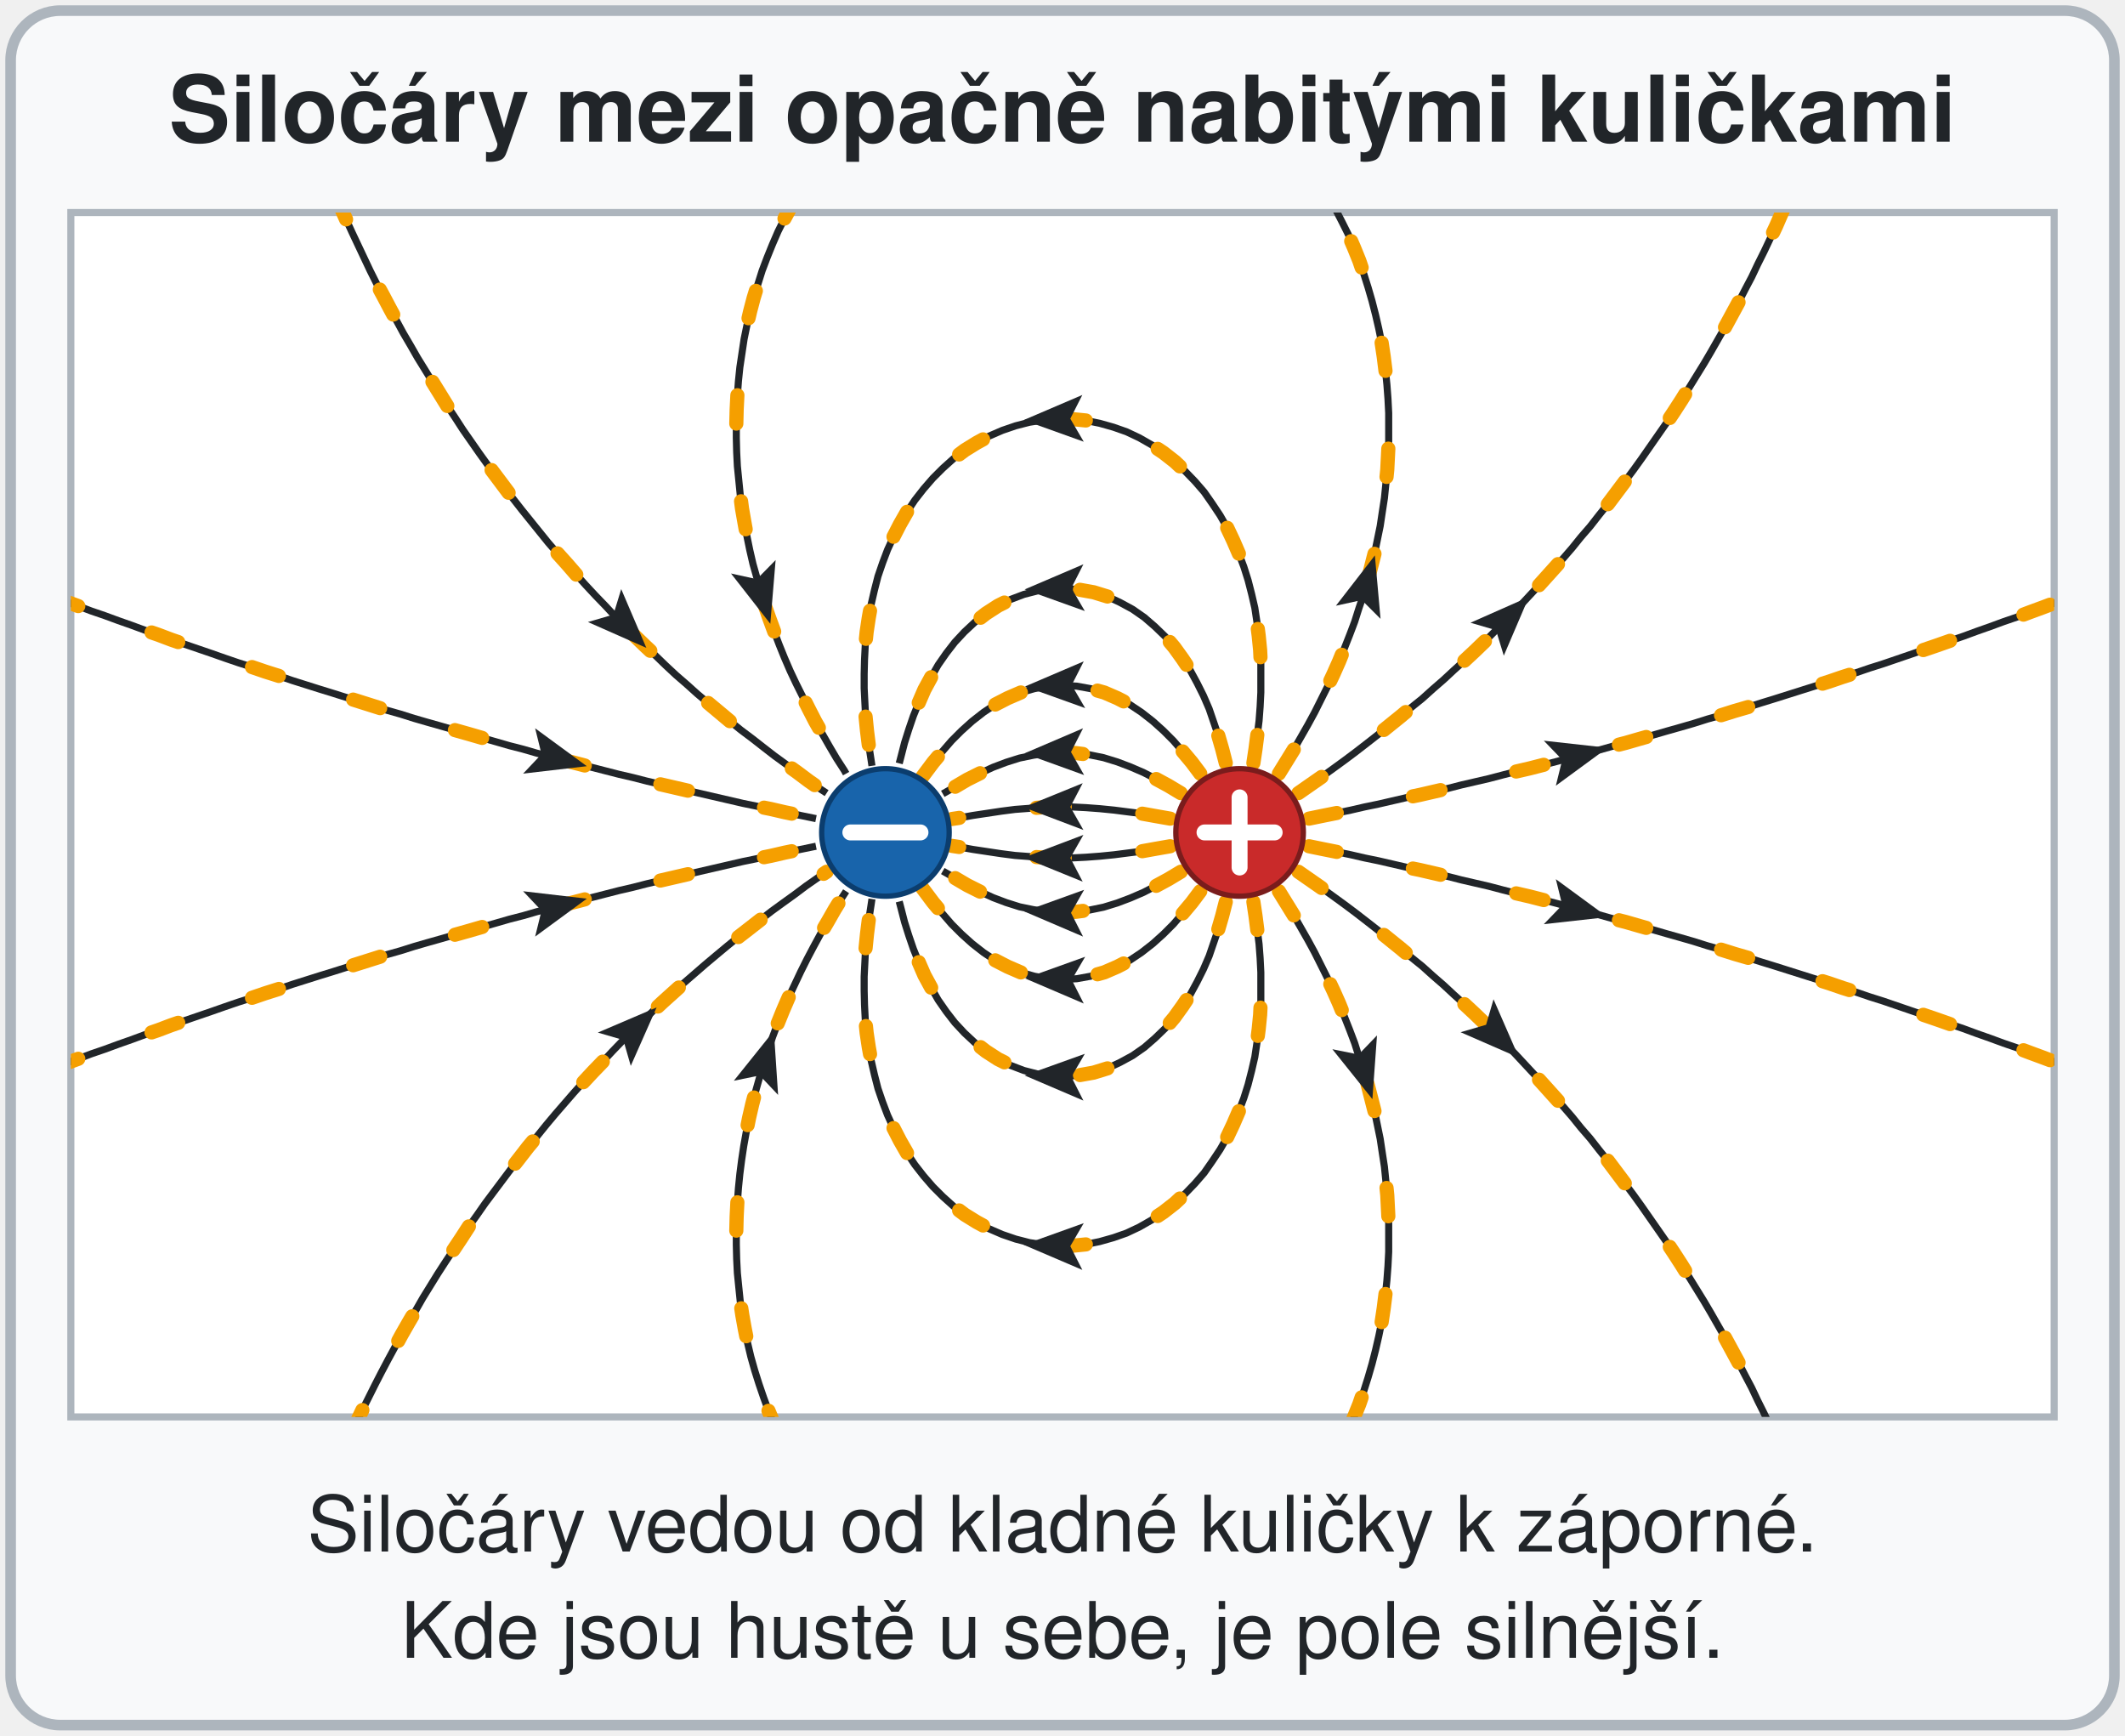
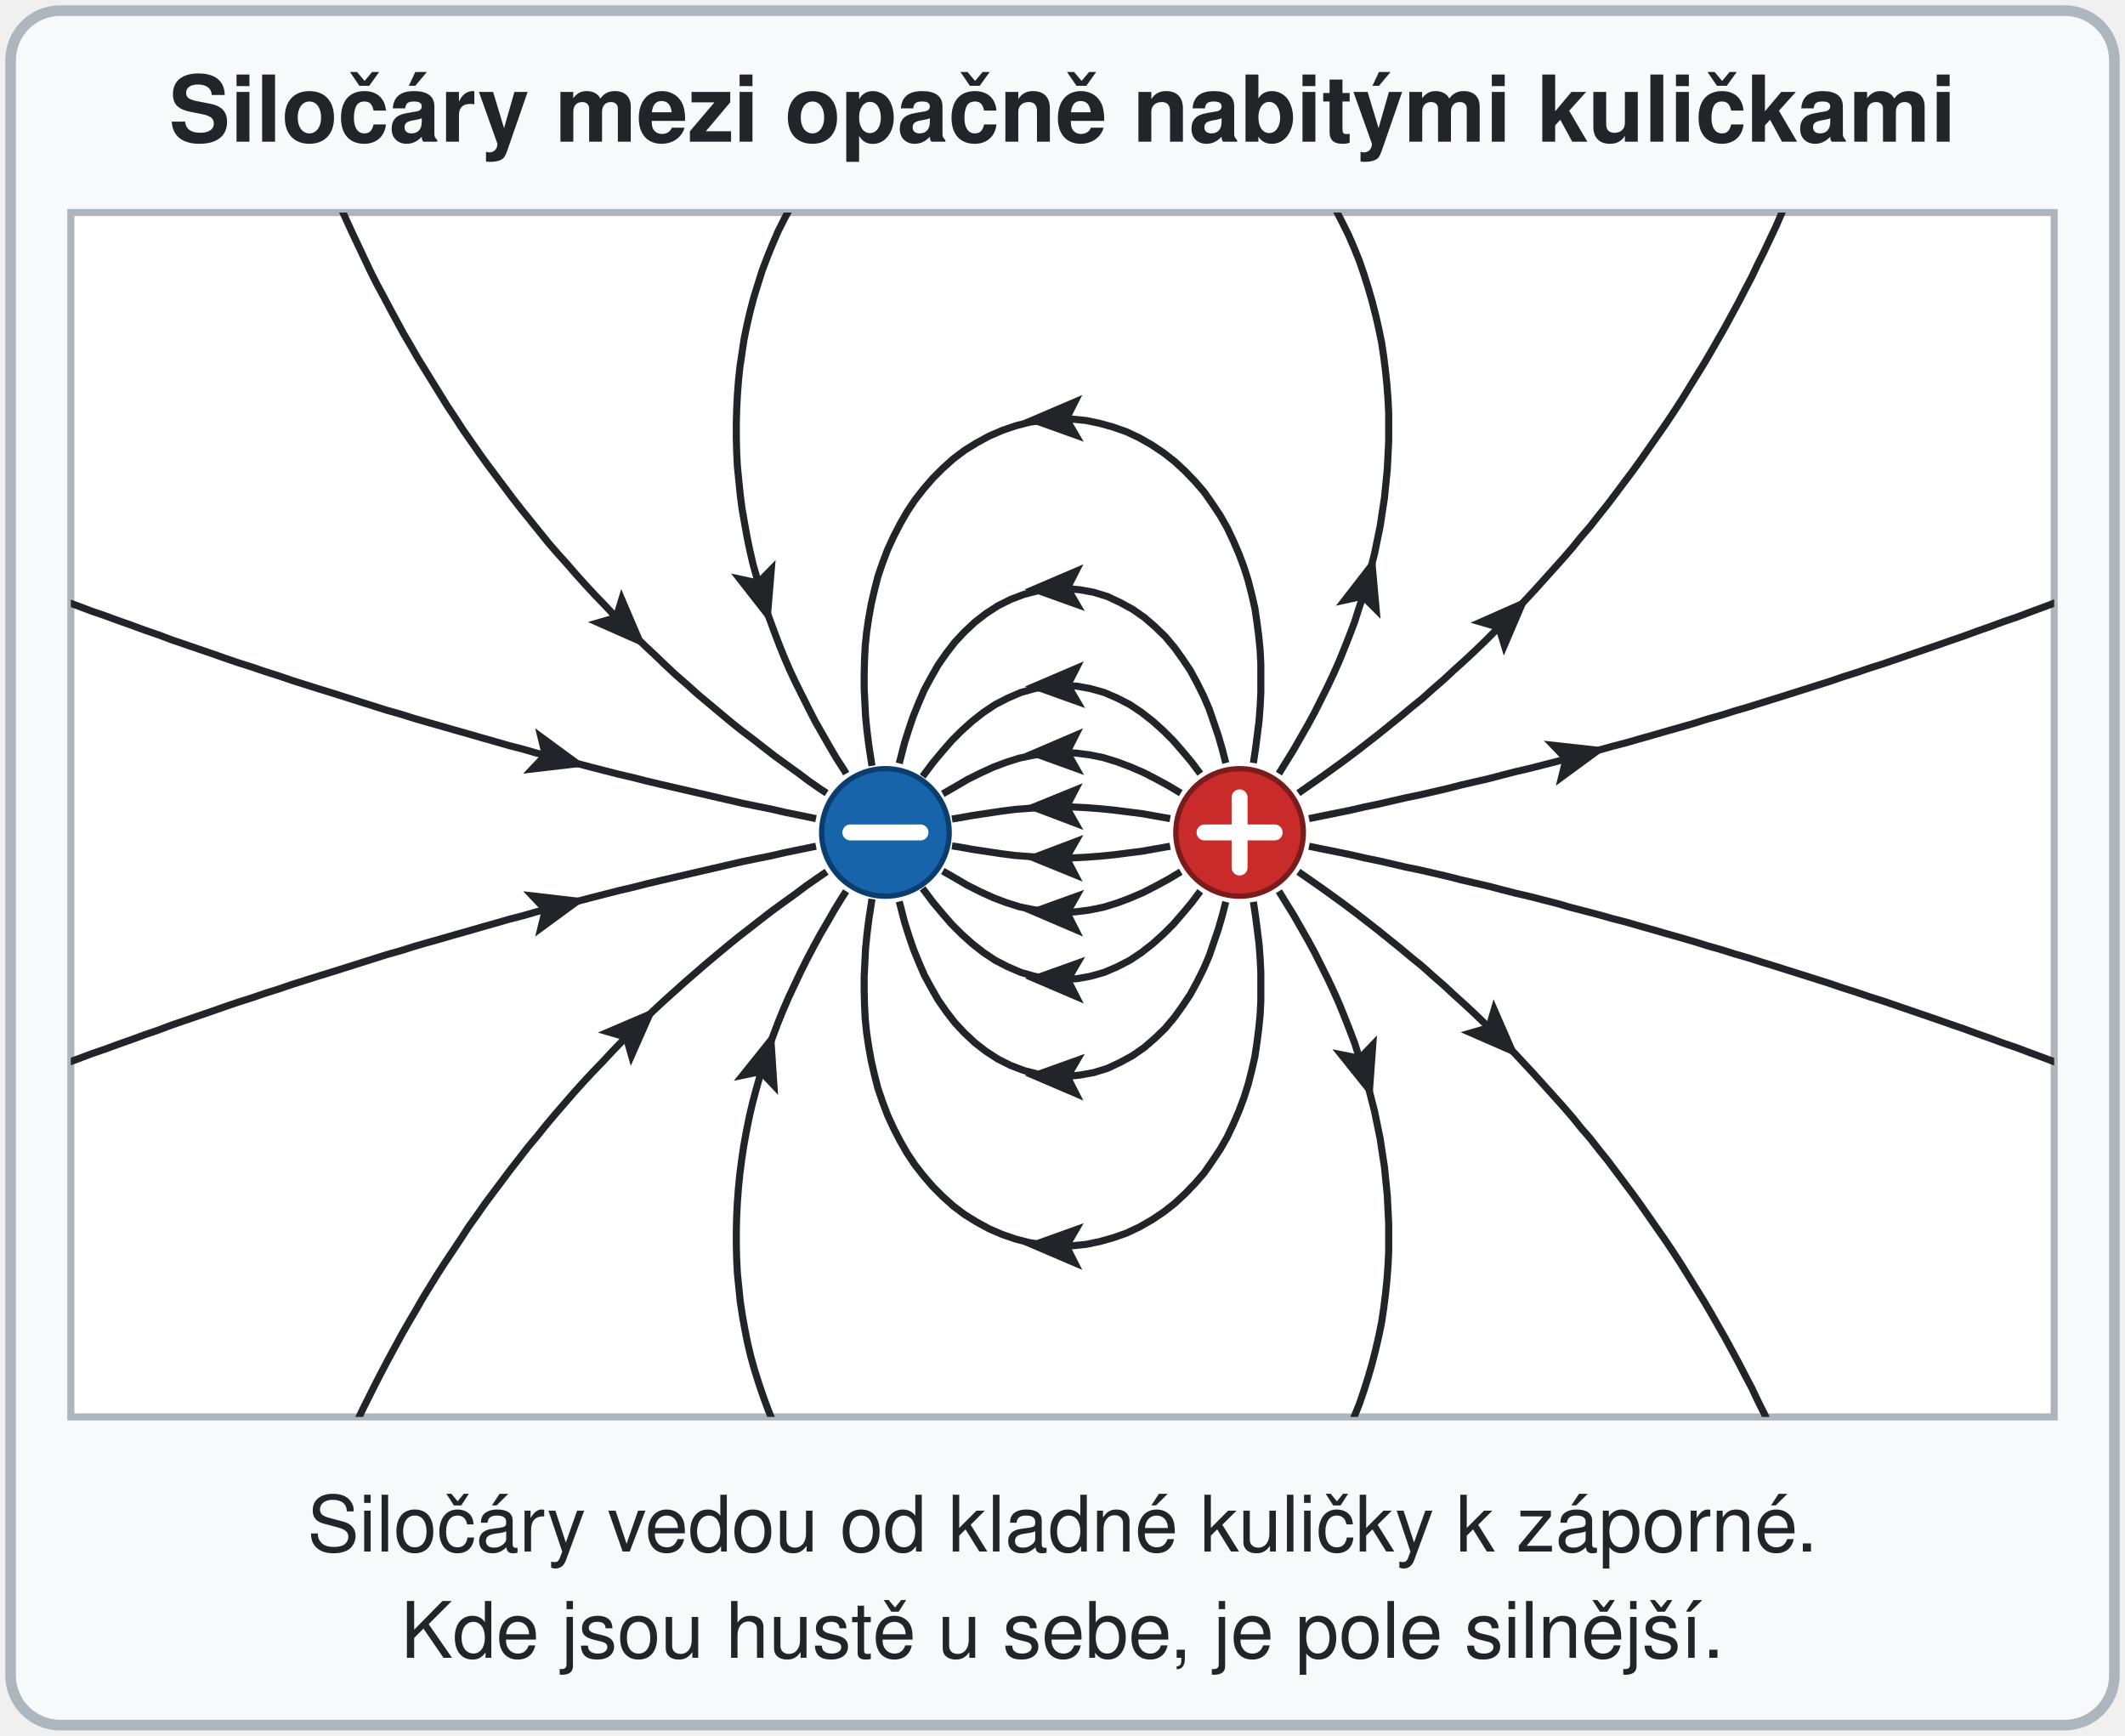
- <svg xmlns="http://www.w3.org/2000/svg" viewBox="0 0 600 490" font-family="'Segoe UI', Helvetica, Arial, sans-serif" role="img" aria-label="Záporně nabitá kulička vlevo a kladně nabitá kulička vpravo. Siločáry vycházejí z kladné kuličky, zakřivují se a vedou do záporné kuličky. Mezi kuličkami a těsně u nich jsou siločáry nejhustší, daleko od nich řídnou. Animace: žluté čárky běží po siločárách od + k −.">
-   <style>
- /* Předloha: PDF lekce 19, s. 9 (pole dvojice opačně nabitých kuliček, − vlevo, + vpravo).
-    Siločáry spočítány numericky (Coulombovo pole dvou stejně velkých opačných nábojů, 16 čar z +, krok 1 px, RK2);
-    čáry, které opustí rámeček, jsou zrcadleně doplněny jako čáry vstupující do − zvenku.
-    Čárky (amber) běží od + k −: úsek 30 px za 0,8 s. Bez animace se čárky skryjí, zůstanou siločáry se šipkami. */
- .tok { stroke-dasharray: 8 22; animation: tok 0.8s linear infinite; }
- @keyframes tok { from { stroke-dashoffset: 30; } to { stroke-dashoffset: 0; } }
- @media (prefers-reduced-motion: reduce) { .tok { animation: none; opacity: 0; } }
- </style>
+ <svg xmlns="http://www.w3.org/2000/svg" viewBox="0 0 600 490" font-family="'Segoe UI', Helvetica, Arial, sans-serif" role="img" aria-label="Záporně nabitá kulička vlevo a kladně nabitá kulička vpravo. Siločáry vycházejí z kladné kuličky, zakřivují se a vedou do záporné kuličky. Mezi kuličkami a těsně u nich jsou siločáry nejhustší, daleko od nich řídnou. Šipky ukazují směr siločar od + k −.">
  <defs>
    <clipPath id="kd">
      <rect x="20" y="60" width="560" height="340" />
    </clipPath>
  </defs>
  <rect x="3" y="3" width="594" height="484" rx="14" fill="#f8f9fa" />
  <text x="300" y="40" font-size="26" fill="#212529" font-weight="bold" text-anchor="middle">Siločáry mezi opačně nabitými kuličkami</text>
  <rect x="20" y="60" width="560" height="340" fill="#fff" stroke="#adb5bd" stroke-width="2" />
  <g clip-path="url(#kd)">
    <path d="M369.6 238.9L373.5 239.7L377.5 240.5L381.4 241.3L385.3 242.2L389.2 243L393.1 243.9L397 244.8L400.9 245.6L404.8 246.5L408.7 247.4L412.6 248.4L416.5 249.3L420.4 250.2L424.2 251.2L428.1 252.2L432 253.1L435.9 254.1L439.8 255.1L443.6 256.2L447.5 257.2L451.3 258.2L455.2 259.3L459.1 260.3L462.9 261.4L466.8 262.5L470.6 263.6L474.5 264.7L478.3 265.8L482.1 267L486 268.1L489.8 269.3L493.6 270.4L497.4 271.6L501.3 272.8L505.1 274L508.9 275.2L512.7 276.4L516.5 277.6L520.3 278.9L524.1 280.1L527.9 281.4L531.7 282.6L535.5 283.9L539.3 285.2L543.1 286.5L546.9 287.8L550.6 289.1L554.4 290.4L558.2 291.8L561.9 293.1L565.7 294.5L569.5 295.8L573.2 297.2L577 298.6L580.7 300L584.5 301.4L585.4 301.7" fill="none" stroke="#212529" stroke-width="2" />
    <path d="M14.6 301.7L18.3 300.3L22.1 298.9L25.8 297.5L29.6 296.2L33.4 294.8L37.1 293.5L40.9 292.1L44.7 290.8L48.4 289.4L52.2 288.1L56 286.8L59.8 285.5L63.5 284.2L67.3 282.9L71.1 281.7L74.9 280.4L78.7 279.2L82.5 277.9L86.3 276.7L90.1 275.5L94 274.3L97.8 273.1L101.6 271.9L105.4 270.7L109.2 269.5L113.1 268.4L116.9 267.2L120.7 266.1L124.6 265L128.4 263.9L132.3 262.8L136.1 261.7L140 260.6L143.8 259.5L147.7 258.5L151.5 257.4L155.4 256.4L159.3 255.4L163.2 254.4L167 253.4L170.9 252.4L174.8 251.4L178.7 250.5L182.6 249.5L186.4 248.6L190.3 247.7L194.2 246.8L198.1 245.9L202 245L205.9 244.1L209.8 243.2L213.7 242.4L217.7 241.6L221.6 240.7L225.5 239.9L229.4 239.1L230.4 238.9" fill="none" stroke="#212529" stroke-width="2" />
    <path d="M366.6 246.1L369.9 248.4L373.2 250.7L376.4 253L379.7 255.4L382.9 257.8L386 260.2L389.2 262.7L392.3 265.2L395.4 267.7L398.5 270.3L401.6 272.8L404.6 275.5L407.6 278.1L410.5 280.8L413.5 283.5L416.4 286.2L419.3 289L422.1 291.8L425 294.6L427.8 297.5L430.5 300.4L433.2 303.3L435.9 306.3L438.6 309.3L441.3 312.3L443.9 315.3L446.4 318.4L449 321.4L451.5 324.6L454 327.7L456.4 330.9L458.8 334.1L461.2 337.3L463.5 340.5L465.8 343.8L468.1 347.1L470.4 350.4L472.6 353.7L474.8 357.1L476.9 360.5L479 363.9L481.1 367.3L483.1 370.7L485.1 374.2L487.1 377.7L489 381.2L490.9 384.7L492.7 388.2L494.6 391.8L496.3 395.4L498.1 399L499.8 402.6L501.1 405.3" fill="none" stroke="#212529" stroke-width="2" />
    <path d="M98.9 405.3L100.6 401.7L102.3 398.1L104.1 394.5L105.9 390.9L107.7 387.4L109.6 383.8L111.5 380.3L113.4 376.8L115.4 373.3L117.4 369.9L119.4 366.4L121.5 363L123.6 359.6L125.8 356.2L128 352.9L130.2 349.6L132.4 346.2L134.7 343L137 339.7L139.4 336.5L141.8 333.3L144.2 330.1L146.7 326.9L149.1 323.8L151.7 320.7L154.2 317.6L156.8 314.5L159.4 311.5L162 308.5L164.7 305.5L167.4 302.6L170.2 299.7L172.9 296.8L175.7 293.9L178.6 291.1L181.4 288.3L184.3 285.5L187.2 282.8L190.2 280.1L193.2 277.4L196.2 274.8L199.2 272.2L202.3 269.6L205.3 267.1L208.5 264.5L211.6 262.1L214.8 259.6L217.9 257.2L221.2 254.8L224.4 252.5L227.6 250.1L230.9 247.8L233.4 246.1" fill="none" stroke="#212529" stroke-width="2" />
    <path d="M361.1 251.6L363.2 255L365.3 258.4L367.3 261.9L369.3 265.4L371.2 268.9L373 272.5L374.8 276.1L376.5 279.7L378.1 283.3L379.6 287L381.1 290.8L382.5 294.5L383.7 298.3L385 302.1L386.1 305.9L387.1 309.8L388.1 313.7L388.9 317.6L389.7 321.5L390.3 325.5L390.9 329.4L391.3 333.4L391.7 337.4L391.9 341.4L392.1 345.4L392.1 349.4L392.1 353.4L391.9 357.4L391.6 361.4L391.2 365.3L390.7 369.3L390.1 373.3L389.3 377.2L388.4 381.1L387.4 385L386.3 388.8L385.1 392.6L383.8 396.4L382.3 400.1L380.7 403.8L379.8 405.6" fill="none" stroke="#212529" stroke-width="2" />
    <path d="M220.2 405.6L218.5 401.9L217 398.3L215.6 394.5L214.3 390.7L213.1 386.9L212 383L211.1 379.2L210.3 375.2L209.6 371.3L209 367.3L208.6 363.4L208.2 359.4L208 355.4L207.9 351.4L207.9 347.4L208 343.4L208.2 339.4L208.5 335.4L208.9 331.4L209.4 327.5L210 323.5L210.7 319.6L211.5 315.6L212.4 311.7L213.4 307.9L214.5 304L215.6 300.2L216.9 296.4L218.2 292.6L219.6 288.9L221.1 285.2L222.7 281.5L224.4 277.9L226.1 274.3L227.9 270.7L229.8 267.1L231.7 263.6L233.7 260.2L235.7 256.7L237.8 253.3L238.9 251.6" fill="none" stroke="#212529" stroke-width="2" />
    <path d="M353.9 254.6L354.5 258.6L355 262.5L355.5 266.5L355.8 270.5L356 274.5L356 278.5L356 282.5L355.8 286.5L355.4 290.5L354.9 294.4L354.3 298.4L353.4 302.3L352.4 306.2L351.2 310L349.8 313.7L348.2 317.4L346.5 321L344.5 324.5L342.3 327.8L340 331.1L337.4 334.1L334.6 337L331.7 339.7L328.5 342.2L325.2 344.4L321.7 346.4L318.1 348.1L314.4 349.4L310.5 350.5L306.6 351.3L302.6 351.7L298.6 351.7L294.6 351.4L290.7 350.8L286.8 349.8L283 348.5L279.3 346.9L275.8 345L272.4 342.9L269.2 340.5L266.2 337.8L263.4 335L260.8 332L258.3 328.8L256.1 325.5L254.1 322L252.3 318.5L250.6 314.8L249.2 311.1L247.9 307.3L246.9 303.4L246 299.5L245.3 295.6L244.7 291.6L244.3 287.7L244.1 283.7L244 279.7L244 275.7L244.2 271.7L244.4 267.7L244.8 263.7L245.3 259.7L245.9 255.8L246.2 253.8" fill="none" stroke="#212529" stroke-width="2" />
    <path d="M346.1 254.6L345.1 258.5L344 262.3L342.7 266.1L341.4 269.9L339.8 273.6L338 277.2L336.1 280.7L333.9 284L331.6 287.2L329 290.3L326.1 293.1L323.1 295.7L319.8 298L316.3 299.9L312.7 301.6L308.8 302.8L304.9 303.5L300.9 303.9L296.9 303.8L293 303.2L289.1 302.2L285.4 300.8L281.8 299L278.4 296.8L275.3 294.4L272.3 291.6L269.6 288.7L267.2 285.6L264.9 282.3L262.9 278.8L261 275.3L259.4 271.6L257.9 267.9L256.6 264.1L255.4 260.3L254.4 256.4L253.9 254.5" fill="none" stroke="#212529" stroke-width="2" />
    <path d="M338.9 251.6L336.5 254.8L333.9 257.9L331.3 260.9L328.5 263.7L325.5 266.4L322.3 268.9L319 271.1L315.5 272.9L311.8 274.5L307.9 275.6L304 276.3L300 276.5L296 276.3L292.1 275.6L288.2 274.5L284.5 272.9L281 271.1L277.7 268.9L274.5 266.4L271.5 263.7L268.7 260.9L266.1 257.9L263.5 254.8L261.1 251.6L260.5 250.8" fill="none" stroke="#212529" stroke-width="2" />
    <path d="M333.4 246.1L329.9 248.2L326.4 250.1L322.9 251.9L319.2 253.5L315.5 254.9L311.6 256.1L307.7 256.9L303.8 257.4L299.8 257.6L295.8 257.4L291.8 256.8L287.9 256L284.1 254.8L280.4 253.4L276.7 251.7L273.1 249.9L269.7 247.9L266.2 245.9" fill="none" stroke="#212529" stroke-width="2" />
    <path d="M330.4 238.9L326.4 239.6L322.5 240.3L318.5 240.8L314.6 241.3L310.6 241.7L306.6 242L302.6 242.2L298.6 242.2L294.6 242.1L290.6 241.8L286.6 241.5L282.7 241L278.7 240.4L274.7 239.8L270.8 239.1L268.8 238.8" fill="none" stroke="#212529" stroke-width="2" />
    <path d="M330.4 231.1L326.4 230.4L322.5 229.7L318.5 229.2L314.6 228.7L310.6 228.3L306.6 228L302.6 227.8L298.6 227.8L294.6 227.9L290.6 228.2L286.6 228.5L282.7 229L278.7 229.6L274.7 230.2L270.8 230.9L268.8 231.2" fill="none" stroke="#212529" stroke-width="2" />
    <path d="M333.4 223.9L329.9 221.8L326.4 219.9L322.9 218.1L319.2 216.5L315.5 215.1L311.6 213.9L307.7 213.1L303.8 212.6L299.8 212.4L295.8 212.6L291.8 213.2L287.9 214L284.1 215.2L280.4 216.6L276.7 218.3L273.1 220.1L269.7 222.1L266.2 224.1" fill="none" stroke="#212529" stroke-width="2" />
    <path d="M338.9 218.4L336.5 215.2L333.9 212.1L331.3 209.1L328.5 206.3L325.5 203.6L322.3 201.1L319 198.9L315.5 197.1L311.8 195.5L307.9 194.4L304 193.7L300 193.5L296 193.7L292.1 194.4L288.2 195.5L284.5 197.1L281 198.9L277.7 201.1L274.5 203.6L271.5 206.3L268.7 209.1L266.1 212.1L263.5 215.2L261.1 218.4L260.5 219.2" fill="none" stroke="#212529" stroke-width="2" />
    <path d="M346.1 215.4L345.1 211.5L344 207.7L342.7 203.9L341.4 200.1L339.8 196.4L338 192.8L336.1 189.3L333.9 186L331.6 182.8L329 179.7L326.1 176.9L323.1 174.3L319.8 172L316.3 170.1L312.7 168.4L308.8 167.2L304.9 166.5L300.9 166.1L296.9 166.2L293 166.8L289.1 167.8L285.4 169.2L281.8 171L278.4 173.2L275.3 175.6L272.3 178.4L269.6 181.3L267.2 184.4L264.9 187.7L262.9 191.2L261 194.7L259.4 198.4L257.9 202.1L256.6 205.9L255.4 209.7L254.4 213.6L253.9 215.5" fill="none" stroke="#212529" stroke-width="2" />
    <path d="M353.9 215.4L354.5 211.4L355 207.5L355.5 203.5L355.8 199.5L356 195.5L356 191.5L356 187.5L355.8 183.5L355.4 179.5L354.9 175.6L354.3 171.6L353.4 167.7L352.4 163.8L351.2 160L349.8 156.3L348.2 152.6L346.5 149L344.5 145.5L342.3 142.2L340 138.9L337.4 135.9L334.6 133L331.7 130.3L328.5 127.8L325.2 125.6L321.7 123.6L318.1 121.9L314.4 120.6L310.5 119.5L306.6 118.7L302.6 118.3L298.6 118.3L294.6 118.6L290.7 119.2L286.8 120.2L283 121.5L279.3 123.1L275.8 125L272.4 127.1L269.2 129.5L266.2 132.2L263.4 135L260.8 138L258.3 141.2L256.1 144.5L254.1 148L252.3 151.5L250.6 155.2L249.2 158.9L247.9 162.7L246.9 166.6L246 170.5L245.3 174.4L244.7 178.4L244.3 182.3L244.1 186.3L244 190.3L244 194.3L244.2 198.3L244.4 202.3L244.8 206.3L245.3 210.3L245.9 214.2L246.2 216.2" fill="none" stroke="#212529" stroke-width="2" />
    <path d="M361.1 218.4L363.2 215L365.3 211.6L367.3 208.1L369.3 204.6L371.2 201.1L373 197.5L374.8 193.9L376.5 190.3L378.1 186.7L379.6 183L381.1 179.2L382.5 175.5L383.7 171.7L385 167.9L386.1 164.1L387.1 160.2L388.1 156.3L388.9 152.4L389.7 148.5L390.3 144.5L390.9 140.6L391.3 136.6L391.7 132.6L391.9 128.6L392.1 124.6L392.1 120.6L392.1 116.6L391.9 112.6L391.6 108.6L391.2 104.7L390.7 100.7L390.1 96.7L389.3 92.8L388.4 88.9L387.4 85L386.3 81.2L385.1 77.4L383.8 73.6L382.3 69.9L380.7 66.2L378.9 62.6L377.1 59.1L375.1 55.6L374.6 54.7" fill="none" stroke="#212529" stroke-width="2" />
    <path d="M225.4 54.7L223.4 58.2L221.5 61.7L219.7 65.3L218.1 69L216.6 72.7L215.2 76.4L214 80.2L212.8 84.1L211.8 87.9L210.9 91.8L210.1 95.7L209.5 99.7L208.9 103.7L208.5 107.6L208.2 111.6L208 115.6L207.9 119.6L207.9 123.6L208 127.6L208.2 131.6L208.6 135.6L209 139.6L209.5 143.5L210.2 147.5L210.9 151.4L211.7 155.3L212.6 159.2L213.7 163.1L214.8 166.9L215.9 170.8L217.2 174.5L218.6 178.3L220 182L221.5 185.7L223.1 189.4L224.8 193L226.6 196.6L228.4 200.2L230.2 203.7L232.2 207.2L234.2 210.7L236.2 214.1L238.4 217.5L238.9 218.4" fill="none" stroke="#212529" stroke-width="2" />
    <path d="M366.6 223.9L369.9 221.6L373.2 219.3L376.4 217L379.7 214.6L382.9 212.2L386 209.8L389.2 207.3L392.3 204.8L395.4 202.3L398.5 199.7L401.6 197.2L404.6 194.5L407.6 191.9L410.5 189.2L413.5 186.5L416.4 183.8L419.3 181L422.1 178.2L425 175.4L427.8 172.5L430.5 169.6L433.2 166.7L435.9 163.7L438.6 160.7L441.3 157.7L443.9 154.7L446.4 151.6L449 148.6L451.5 145.4L454 142.3L456.4 139.1L458.8 135.9L461.2 132.7L463.5 129.5L465.8 126.2L468.1 122.9L470.4 119.6L472.6 116.3L474.8 112.9L476.9 109.5L479 106.1L481.1 102.7L483.1 99.3L485.1 95.8L487.1 92.3L489 88.8L490.9 85.3L492.7 81.8L494.6 78.2L496.3 74.6L498.1 71L499.8 67.4L501.5 63.8L503.1 60.1L504.7 56.4L505.5 54.6" fill="none" stroke="#212529" stroke-width="2" />
    <path d="M94.5 54.6L96.1 58.3L97.7 61.9L99.4 65.6L101.1 69.2L102.8 72.8L104.5 76.4L106.3 80L108.2 83.5L110.1 87.1L112 90.6L113.9 94.1L115.9 97.5L117.9 101L120 104.4L122.1 107.8L124.2 111.2L126.3 114.6L128.5 117.9L130.7 121.3L133 124.6L135.3 127.9L137.6 131.1L140 134.3L142.4 137.5L144.8 140.7L147.3 143.9L149.8 147L152.3 150.1L154.8 153.2L157.4 156.2L160.1 159.2L162.7 162.2L165.4 165.2L168.1 168.1L170.9 171L173.6 173.9L176.4 176.8L179.3 179.6L182.2 182.4L185.1 185.1L188 187.9L190.9 190.6L193.9 193.2L196.9 195.9L200 198.5L203 201L206.1 203.6L209.2 206.1L212.4 208.5L215.6 211L218.7 213.4L222 215.8L225.2 218.1L228.4 220.5L231.7 222.8L233.4 223.9" fill="none" stroke="#212529" stroke-width="2" />
    <path d="M369.6 231.1L373.5 230.3L377.5 229.5L381.4 228.7L385.3 227.8L389.2 227L393.1 226.1L397 225.2L400.9 224.4L404.8 223.5L408.7 222.6L412.6 221.6L416.5 220.7L420.4 219.8L424.2 218.8L428.1 217.8L432 216.9L435.9 215.9L439.8 214.9L443.6 213.8L447.5 212.8L451.3 211.8L455.2 210.7L459.1 209.7L462.9 208.6L466.8 207.5L470.6 206.4L474.5 205.3L478.3 204.2L482.1 203L486 201.9L489.8 200.7L493.6 199.6L497.4 198.4L501.3 197.2L505.1 196L508.9 194.8L512.7 193.6L516.5 192.4L520.3 191.1L524.1 189.9L527.9 188.6L531.7 187.4L535.5 186.1L539.3 184.8L543.1 183.5L546.9 182.2L550.6 180.9L554.4 179.6L558.2 178.2L561.9 176.9L565.7 175.5L569.5 174.2L573.2 172.8L577 171.4L580.7 170L584.5 168.6L585.4 168.3" fill="none" stroke="#212529" stroke-width="2" />
    <path d="M14.6 168.3L18.3 169.7L22.1 171.1L25.8 172.5L29.6 173.8L33.4 175.2L37.1 176.5L40.9 177.9L44.7 179.2L48.4 180.6L52.2 181.9L56 183.2L59.8 184.5L63.5 185.8L67.3 187.1L71.1 188.3L74.9 189.6L78.7 190.8L82.5 192.1L86.3 193.3L90.1 194.5L94 195.7L97.8 196.9L101.6 198.1L105.4 199.3L109.2 200.5L113.1 201.6L116.9 202.8L120.7 203.9L124.6 205L128.4 206.1L132.3 207.2L136.1 208.3L140 209.4L143.8 210.5L147.7 211.5L151.5 212.6L155.4 213.6L159.3 214.6L163.2 215.6L167 216.6L170.9 217.6L174.8 218.6L178.7 219.5L182.6 220.5L186.4 221.4L190.3 222.3L194.2 223.2L198.1 224.1L202 225L205.9 225.9L209.8 226.8L213.7 227.6L217.7 228.4L221.6 229.3L225.5 230.1L229.4 230.9L230.4 231.1" fill="none" stroke="#212529" stroke-width="2" />
-     <path class="tok" d="M369.6 238.9L373.5 239.7L377.5 240.5L381.4 241.3L385.3 242.2L389.2 243L393.1 243.9L397 244.8L400.9 245.6L404.8 246.5L408.7 247.4L412.6 248.4L416.5 249.3L420.4 250.2L424.2 251.2L428.1 252.2L432 253.1L435.9 254.1L439.8 255.1L443.6 256.2L447.5 257.2L451.3 258.2L455.2 259.3L459.1 260.3L462.9 261.4L466.8 262.5L470.6 263.6L474.5 264.7L478.3 265.8L482.1 267L486 268.1L489.8 269.3L493.6 270.4L497.4 271.6L501.3 272.8L505.1 274L508.9 275.2L512.7 276.4L516.5 277.6L520.3 278.9L524.1 280.1L527.9 281.4L531.7 282.6L535.5 283.9L539.3 285.2L543.1 286.5L546.9 287.8L550.6 289.1L554.4 290.4L558.2 291.8L561.9 293.1L565.7 294.5L569.5 295.8L573.2 297.2L577 298.6L580.7 300L584.5 301.4L585.4 301.7" fill="none" stroke="#f59f00" stroke-width="4" stroke-linecap="round" />
-     <path class="tok" d="M14.6 301.7L18.3 300.3L22.1 298.9L25.8 297.5L29.6 296.2L33.4 294.8L37.1 293.5L40.9 292.1L44.7 290.8L48.4 289.4L52.2 288.1L56 286.8L59.8 285.5L63.5 284.2L67.3 282.9L71.1 281.7L74.9 280.4L78.7 279.2L82.5 277.9L86.3 276.7L90.1 275.5L94 274.3L97.8 273.1L101.6 271.9L105.4 270.7L109.2 269.5L113.1 268.4L116.9 267.2L120.7 266.1L124.6 265L128.4 263.9L132.3 262.8L136.1 261.7L140 260.6L143.8 259.5L147.7 258.5L151.5 257.4L155.4 256.4L159.3 255.4L163.2 254.4L167 253.4L170.9 252.4L174.8 251.4L178.7 250.5L182.6 249.5L186.4 248.6L190.3 247.7L194.2 246.8L198.1 245.9L202 245L205.9 244.1L209.8 243.2L213.7 242.4L217.7 241.6L221.6 240.7L225.5 239.9L229.4 239.1L230.4 238.9" fill="none" stroke="#f59f00" stroke-width="4" stroke-linecap="round" />
-     <path class="tok" d="M366.6 246.1L369.9 248.4L373.2 250.7L376.4 253L379.7 255.4L382.9 257.8L386 260.2L389.2 262.7L392.3 265.2L395.4 267.7L398.5 270.3L401.6 272.8L404.6 275.5L407.6 278.1L410.5 280.8L413.5 283.5L416.4 286.2L419.3 289L422.1 291.8L425 294.6L427.8 297.5L430.5 300.4L433.2 303.3L435.9 306.3L438.6 309.3L441.3 312.3L443.9 315.3L446.4 318.4L449 321.4L451.5 324.6L454 327.7L456.4 330.9L458.8 334.1L461.2 337.3L463.5 340.5L465.8 343.8L468.1 347.1L470.4 350.4L472.6 353.7L474.8 357.1L476.9 360.5L479 363.9L481.1 367.3L483.1 370.7L485.1 374.2L487.1 377.7L489 381.2L490.9 384.7L492.7 388.2L494.6 391.8L496.3 395.4L498.1 399L499.8 402.6L501.1 405.3" fill="none" stroke="#f59f00" stroke-width="4" stroke-linecap="round" />
-     <path class="tok" d="M98.9 405.3L100.6 401.7L102.3 398.1L104.1 394.5L105.9 390.9L107.7 387.4L109.6 383.8L111.5 380.3L113.4 376.8L115.4 373.3L117.4 369.9L119.4 366.4L121.5 363L123.6 359.6L125.8 356.2L128 352.9L130.2 349.6L132.4 346.2L134.7 343L137 339.7L139.4 336.5L141.8 333.3L144.2 330.1L146.7 326.9L149.1 323.8L151.7 320.7L154.2 317.6L156.8 314.5L159.4 311.5L162 308.5L164.7 305.5L167.4 302.6L170.2 299.7L172.9 296.8L175.7 293.9L178.6 291.1L181.4 288.3L184.3 285.5L187.2 282.8L190.2 280.1L193.2 277.4L196.2 274.8L199.2 272.2L202.3 269.6L205.3 267.1L208.5 264.5L211.6 262.1L214.8 259.6L217.9 257.2L221.2 254.8L224.4 252.5L227.6 250.1L230.9 247.8L233.4 246.1" fill="none" stroke="#f59f00" stroke-width="4" stroke-linecap="round" />
-     <path class="tok" d="M361.1 251.6L363.2 255L365.3 258.4L367.3 261.9L369.3 265.4L371.2 268.9L373 272.5L374.8 276.1L376.5 279.7L378.1 283.3L379.6 287L381.1 290.8L382.5 294.5L383.7 298.3L385 302.1L386.1 305.9L387.1 309.8L388.1 313.7L388.9 317.6L389.7 321.5L390.3 325.5L390.9 329.4L391.3 333.4L391.7 337.4L391.9 341.4L392.1 345.4L392.1 349.4L392.1 353.4L391.9 357.4L391.6 361.4L391.2 365.3L390.7 369.3L390.1 373.3L389.3 377.2L388.4 381.1L387.4 385L386.3 388.8L385.1 392.6L383.8 396.4L382.3 400.1L380.7 403.8L379.8 405.6" fill="none" stroke="#f59f00" stroke-width="4" stroke-linecap="round" />
-     <path class="tok" d="M220.2 405.6L218.5 401.9L217 398.3L215.6 394.5L214.3 390.7L213.1 386.9L212 383L211.1 379.2L210.3 375.2L209.6 371.3L209 367.3L208.6 363.4L208.2 359.4L208 355.4L207.9 351.4L207.9 347.4L208 343.4L208.2 339.4L208.5 335.4L208.9 331.4L209.4 327.5L210 323.5L210.7 319.6L211.5 315.6L212.4 311.7L213.4 307.9L214.5 304L215.6 300.2L216.9 296.4L218.2 292.6L219.6 288.9L221.1 285.2L222.7 281.5L224.4 277.9L226.1 274.3L227.9 270.7L229.8 267.1L231.7 263.6L233.7 260.2L235.7 256.7L237.8 253.3L238.9 251.6" fill="none" stroke="#f59f00" stroke-width="4" stroke-linecap="round" />
-     <path class="tok" d="M353.9 254.6L354.5 258.6L355 262.5L355.5 266.5L355.8 270.5L356 274.5L356 278.5L356 282.5L355.8 286.5L355.4 290.5L354.9 294.4L354.3 298.4L353.4 302.3L352.4 306.2L351.2 310L349.8 313.7L348.2 317.4L346.5 321L344.5 324.5L342.3 327.8L340 331.1L337.4 334.1L334.6 337L331.7 339.7L328.5 342.2L325.2 344.4L321.7 346.4L318.1 348.1L314.4 349.4L310.5 350.5L306.6 351.3L302.6 351.7L298.6 351.7L294.6 351.4L290.7 350.8L286.8 349.8L283 348.5L279.3 346.9L275.8 345L272.4 342.9L269.2 340.5L266.2 337.8L263.4 335L260.8 332L258.3 328.8L256.1 325.5L254.1 322L252.3 318.5L250.6 314.8L249.2 311.1L247.9 307.3L246.9 303.4L246 299.5L245.3 295.6L244.7 291.6L244.3 287.7L244.1 283.7L244 279.7L244 275.7L244.2 271.7L244.4 267.7L244.8 263.7L245.3 259.7L245.9 255.8L246.2 253.8" fill="none" stroke="#f59f00" stroke-width="4" stroke-linecap="round" />
-     <path class="tok" d="M346.1 254.6L345.1 258.5L344 262.3L342.7 266.1L341.4 269.9L339.8 273.6L338 277.2L336.1 280.7L333.9 284L331.6 287.2L329 290.3L326.1 293.1L323.1 295.7L319.8 298L316.3 299.9L312.7 301.6L308.8 302.8L304.9 303.5L300.9 303.9L296.9 303.8L293 303.2L289.1 302.2L285.4 300.8L281.8 299L278.4 296.8L275.3 294.4L272.3 291.6L269.6 288.7L267.2 285.6L264.9 282.3L262.9 278.8L261 275.3L259.4 271.6L257.9 267.9L256.6 264.1L255.4 260.3L254.4 256.4L253.9 254.5" fill="none" stroke="#f59f00" stroke-width="4" stroke-linecap="round" />
-     <path class="tok" d="M338.9 251.6L336.5 254.8L333.9 257.9L331.3 260.9L328.5 263.7L325.5 266.4L322.3 268.9L319 271.1L315.5 272.9L311.8 274.5L307.9 275.6L304 276.3L300 276.5L296 276.3L292.1 275.6L288.2 274.5L284.5 272.9L281 271.1L277.7 268.9L274.5 266.4L271.5 263.7L268.7 260.9L266.1 257.9L263.5 254.8L261.1 251.6L260.5 250.8" fill="none" stroke="#f59f00" stroke-width="4" stroke-linecap="round" />
-     <path class="tok" d="M333.4 246.1L329.9 248.2L326.4 250.1L322.9 251.9L319.2 253.5L315.5 254.9L311.6 256.1L307.7 256.9L303.8 257.4L299.8 257.6L295.8 257.4L291.8 256.8L287.9 256L284.1 254.8L280.4 253.4L276.7 251.7L273.1 249.9L269.7 247.9L266.2 245.9" fill="none" stroke="#f59f00" stroke-width="4" stroke-linecap="round" />
-     <path class="tok" d="M330.4 238.9L326.4 239.6L322.5 240.3L318.5 240.8L314.6 241.3L310.6 241.7L306.6 242L302.6 242.2L298.6 242.2L294.6 242.1L290.6 241.8L286.6 241.5L282.7 241L278.7 240.4L274.7 239.8L270.8 239.1L268.8 238.8" fill="none" stroke="#f59f00" stroke-width="4" stroke-linecap="round" />
-     <path class="tok" d="M330.4 231.1L326.4 230.4L322.5 229.7L318.5 229.2L314.6 228.7L310.6 228.3L306.6 228L302.6 227.8L298.6 227.8L294.6 227.9L290.6 228.2L286.6 228.5L282.7 229L278.7 229.6L274.7 230.2L270.8 230.9L268.8 231.2" fill="none" stroke="#f59f00" stroke-width="4" stroke-linecap="round" />
-     <path class="tok" d="M333.4 223.9L329.9 221.8L326.4 219.9L322.9 218.1L319.2 216.5L315.5 215.1L311.6 213.9L307.7 213.1L303.8 212.6L299.8 212.4L295.8 212.6L291.8 213.2L287.9 214L284.1 215.2L280.4 216.6L276.7 218.3L273.1 220.1L269.7 222.1L266.2 224.1" fill="none" stroke="#f59f00" stroke-width="4" stroke-linecap="round" />
-     <path class="tok" d="M338.9 218.4L336.5 215.2L333.9 212.1L331.3 209.1L328.5 206.3L325.5 203.6L322.3 201.1L319 198.9L315.5 197.1L311.8 195.5L307.9 194.4L304 193.7L300 193.5L296 193.7L292.1 194.4L288.2 195.5L284.5 197.1L281 198.9L277.7 201.1L274.5 203.6L271.5 206.3L268.7 209.1L266.1 212.1L263.5 215.2L261.1 218.4L260.5 219.2" fill="none" stroke="#f59f00" stroke-width="4" stroke-linecap="round" />
-     <path class="tok" d="M346.1 215.4L345.1 211.5L344 207.7L342.7 203.9L341.4 200.1L339.8 196.4L338 192.8L336.1 189.3L333.9 186L331.6 182.8L329 179.7L326.1 176.9L323.1 174.3L319.8 172L316.3 170.1L312.7 168.4L308.8 167.2L304.9 166.5L300.9 166.1L296.9 166.2L293 166.8L289.1 167.8L285.4 169.2L281.8 171L278.4 173.2L275.3 175.6L272.3 178.4L269.6 181.3L267.2 184.4L264.9 187.7L262.9 191.2L261 194.7L259.4 198.4L257.9 202.1L256.6 205.9L255.4 209.7L254.4 213.6L253.9 215.5" fill="none" stroke="#f59f00" stroke-width="4" stroke-linecap="round" />
-     <path class="tok" d="M353.9 215.4L354.5 211.4L355 207.5L355.5 203.5L355.8 199.5L356 195.5L356 191.5L356 187.5L355.8 183.5L355.4 179.5L354.9 175.6L354.3 171.6L353.4 167.7L352.4 163.8L351.2 160L349.8 156.3L348.2 152.6L346.5 149L344.5 145.5L342.3 142.2L340 138.9L337.4 135.9L334.6 133L331.7 130.3L328.5 127.8L325.2 125.6L321.7 123.6L318.1 121.9L314.4 120.6L310.5 119.5L306.6 118.7L302.6 118.3L298.6 118.3L294.6 118.6L290.7 119.2L286.8 120.2L283 121.5L279.3 123.1L275.8 125L272.4 127.1L269.2 129.5L266.2 132.2L263.4 135L260.8 138L258.3 141.2L256.1 144.5L254.1 148L252.3 151.5L250.6 155.2L249.2 158.9L247.9 162.7L246.9 166.6L246 170.5L245.3 174.4L244.7 178.4L244.3 182.3L244.1 186.3L244 190.3L244 194.3L244.2 198.3L244.4 202.3L244.8 206.3L245.3 210.3L245.9 214.2L246.2 216.2" fill="none" stroke="#f59f00" stroke-width="4" stroke-linecap="round" />
-     <path class="tok" d="M361.1 218.4L363.2 215L365.3 211.6L367.3 208.1L369.3 204.6L371.2 201.1L373 197.5L374.8 193.9L376.5 190.3L378.1 186.7L379.6 183L381.1 179.2L382.5 175.5L383.7 171.7L385 167.9L386.1 164.1L387.1 160.2L388.1 156.3L388.9 152.4L389.7 148.5L390.3 144.5L390.9 140.6L391.3 136.6L391.7 132.6L391.9 128.6L392.1 124.6L392.1 120.6L392.1 116.6L391.9 112.6L391.6 108.6L391.2 104.7L390.7 100.7L390.1 96.7L389.3 92.8L388.4 88.9L387.4 85L386.3 81.2L385.1 77.4L383.8 73.6L382.3 69.9L380.7 66.2L378.9 62.6L377.1 59.1L375.1 55.6L374.6 54.7" fill="none" stroke="#f59f00" stroke-width="4" stroke-linecap="round" />
-     <path class="tok" d="M225.4 54.7L223.4 58.2L221.5 61.7L219.7 65.3L218.1 69L216.6 72.7L215.2 76.4L214 80.2L212.8 84.1L211.8 87.9L210.9 91.8L210.1 95.7L209.5 99.7L208.9 103.7L208.5 107.6L208.2 111.6L208 115.6L207.9 119.6L207.9 123.6L208 127.6L208.2 131.6L208.6 135.6L209 139.6L209.5 143.5L210.2 147.5L210.9 151.4L211.7 155.3L212.6 159.2L213.7 163.1L214.8 166.9L215.9 170.8L217.2 174.5L218.6 178.3L220 182L221.5 185.7L223.1 189.4L224.8 193L226.6 196.6L228.4 200.2L230.2 203.7L232.2 207.2L234.2 210.7L236.2 214.1L238.4 217.5L238.9 218.4" fill="none" stroke="#f59f00" stroke-width="4" stroke-linecap="round" />
-     <path class="tok" d="M366.6 223.9L369.9 221.6L373.2 219.3L376.4 217L379.7 214.6L382.9 212.2L386 209.8L389.2 207.3L392.3 204.8L395.4 202.3L398.5 199.7L401.6 197.2L404.6 194.5L407.6 191.9L410.5 189.2L413.5 186.5L416.4 183.8L419.3 181L422.1 178.2L425 175.4L427.8 172.5L430.5 169.6L433.2 166.7L435.9 163.7L438.6 160.7L441.3 157.7L443.9 154.7L446.4 151.6L449 148.6L451.5 145.4L454 142.3L456.4 139.1L458.8 135.9L461.2 132.7L463.5 129.5L465.8 126.2L468.1 122.9L470.4 119.6L472.6 116.3L474.8 112.9L476.9 109.5L479 106.1L481.1 102.7L483.1 99.3L485.1 95.8L487.1 92.3L489 88.8L490.9 85.3L492.7 81.8L494.6 78.2L496.3 74.6L498.1 71L499.8 67.4L501.5 63.8L503.1 60.1L504.7 56.4L505.5 54.6" fill="none" stroke="#f59f00" stroke-width="4" stroke-linecap="round" />
-     <path class="tok" d="M94.5 54.6L96.1 58.3L97.7 61.9L99.4 65.6L101.1 69.2L102.8 72.8L104.5 76.4L106.3 80L108.2 83.5L110.1 87.1L112 90.6L113.9 94.1L115.9 97.5L117.9 101L120 104.4L122.1 107.8L124.2 111.2L126.3 114.6L128.5 117.9L130.7 121.3L133 124.6L135.3 127.9L137.6 131.1L140 134.3L142.4 137.5L144.8 140.7L147.3 143.9L149.8 147L152.3 150.1L154.8 153.2L157.4 156.2L160.1 159.2L162.7 162.2L165.4 165.2L168.1 168.1L170.9 171L173.6 173.9L176.4 176.8L179.3 179.6L182.2 182.4L185.1 185.1L188 187.9L190.9 190.6L193.9 193.2L196.9 195.9L200 198.5L203 201L206.1 203.6L209.2 206.1L212.4 208.5L215.6 211L218.7 213.4L222 215.8L225.2 218.1L228.4 220.5L231.7 222.8L233.4 223.9" fill="none" stroke="#f59f00" stroke-width="4" stroke-linecap="round" />
-     <path class="tok" d="M369.6 231.1L373.5 230.3L377.5 229.5L381.4 228.7L385.3 227.8L389.2 227L393.1 226.1L397 225.2L400.9 224.4L404.8 223.5L408.7 222.6L412.6 221.6L416.5 220.7L420.4 219.8L424.2 218.8L428.1 217.8L432 216.9L435.9 215.9L439.8 214.9L443.6 213.8L447.5 212.8L451.3 211.8L455.2 210.7L459.1 209.7L462.9 208.6L466.8 207.5L470.6 206.4L474.5 205.3L478.3 204.2L482.1 203L486 201.9L489.8 200.7L493.6 199.6L497.4 198.4L501.3 197.2L505.1 196L508.9 194.8L512.7 193.6L516.5 192.4L520.3 191.1L524.1 189.9L527.9 188.6L531.7 187.4L535.5 186.1L539.3 184.8L543.1 183.5L546.9 182.2L550.6 180.9L554.4 179.6L558.2 178.2L561.9 176.9L565.7 175.5L569.5 174.2L573.2 172.8L577 171.4L580.7 170L584.5 168.6L585.4 168.3" fill="none" stroke="#f59f00" stroke-width="4" stroke-linecap="round" />
-     <path class="tok" d="M14.6 168.3L18.3 169.7L22.1 171.1L25.8 172.5L29.6 173.8L33.4 175.2L37.1 176.5L40.9 177.9L44.7 179.2L48.4 180.6L52.2 181.9L56 183.2L59.8 184.5L63.5 185.8L67.3 187.1L71.1 188.3L74.9 189.6L78.7 190.8L82.5 192.1L86.3 193.3L90.1 194.5L94 195.7L97.8 196.9L101.6 198.1L105.4 199.3L109.2 200.5L113.1 201.6L116.9 202.8L120.7 203.9L124.6 205L128.4 206.1L132.3 207.2L136.1 208.3L140 209.4L143.8 210.5L147.7 211.5L151.5 212.6L155.4 213.6L159.3 214.6L163.2 215.6L167 216.6L170.9 217.6L174.8 218.6L178.7 219.5L182.6 220.5L186.4 221.4L190.3 222.3L194.2 223.2L198.1 224.1L202 225L205.9 225.9L209.8 226.8L213.7 227.6L217.7 228.4L221.6 229.3L225.5 230.1L229.4 230.9L230.4 231.1" fill="none" stroke="#f59f00" stroke-width="4" stroke-linecap="round" />
-     <polygon points="453.9,258.9 439.3,248.2 441.1,255.5 435.9,260.9" fill="#212529" />
+     <polygon points="453.9,258.944.3,248.2 441.1,255.5 435.9,260.9" fill="#212529" />
    <polygon points="165.7,253.7 147.7,251.6 152.9,257.1 151.1,264.4" fill="#212529" />
    <polygon points="428.9,298.6 421.7,282.1 419.6,289.3 412.4,291.4" fill="#212529" />
    <polygon points="185.4,284.4 168.8,291.5 176,293.6 178.1,300.9" fill="#212529" />
    <polygon points="387.5,310.3 388.8,292.3 383.6,297.7 376.2,296.2" fill="#212529" />
    <polygon points="218.5,291 207.2,305.1 214.5,303.6 219.7,309.1" fill="#212529" />
    <polygon points="289,351.4 305.6,358.5 302.2,351.8 306,345.3" fill="#212529" />
    <polygon points="289.3,303.6 305.9,310.7 302.5,304 306.3,297.5" fill="#212529" />
    <polygon points="289.4,276.2 306,283.3 302.6,276.6 306.4,270.1" fill="#212529" />
    <polygon points="289.2,257.3 305.8,264.4 302.4,257.7 306.1,251.2" fill="#212529" />
    <polygon points="289,242.1 305.7,248.9 302.2,242.2 305.9,235.7" fill="#212529" />
    <polygon points="289,227.9 305.9,234.3 302.2,227.8 305.7,221.1" fill="#212529" />
    <polygon points="289.2,212.7 306.1,218.8 302.4,212.3 305.8,205.6" fill="#212529" />
    <polygon points="289.4,193.8 306.4,199.9 302.6,193.4 306,186.7" fill="#212529" />
    <polygon points="289.3,166.4 306.3,172.5 302.5,166 305.9,159.3" fill="#212529" />
    <polygon points="289,118.6 306,124.7 302.2,118.2 305.6,111.5" fill="#212529" />
    <polygon points="388.2,156.8 377.2,171 384.5,169.4 389.8,174.7" fill="#212529" />
    <polygon points="217.5,176.1 219,158.1 213.7,163.5 206.4,161.9" fill="#212529" />
    <polygon points="431.7,168.5 415.2,175.8 422.4,177.9 424.6,185.1" fill="#212529" />
    <polygon points="182.5,182.9 175.4,166.3 173.2,173.5 166,175.6" fill="#212529" />
    <polygon points="453.9,211.1 435.9,209.1 441.1,214.5 439.3,221.8" fill="#212529" />
    <polygon points="165.7,216.3 151.1,205.6 152.9,212.9 147.7,218.4" fill="#212529" />
  </g>
  <g>
    <circle cx="250" cy="235" r="18" fill="#1864ab" stroke="#0b3d6e" stroke-width="1.5" />
    <path d="M240.1 235H259.9" stroke="#fff" stroke-width="4.5" stroke-linecap="round" />
  </g>
  <g>
    <circle cx="350" cy="235" r="18" fill="#c92a2a" stroke="#7a1c1c" stroke-width="1.5" />
    <path d="M340.1 235H359.9M350 225.1V244.9" stroke="#fff" stroke-width="4.5" stroke-linecap="round" />
  </g>
  <text x="300" y="438" font-size="22" fill="#212529" text-anchor="middle">Siločáry vedou od kladné kuličky k záporné.</text>
  <text x="300" y="468" font-size="22" fill="#212529" text-anchor="middle">Kde jsou hustě u sebe, je pole silnější.</text>
  <rect x="3" y="3" width="594" height="484" rx="14" fill="none" stroke="#adb5bd" stroke-width="3" />
</svg>
